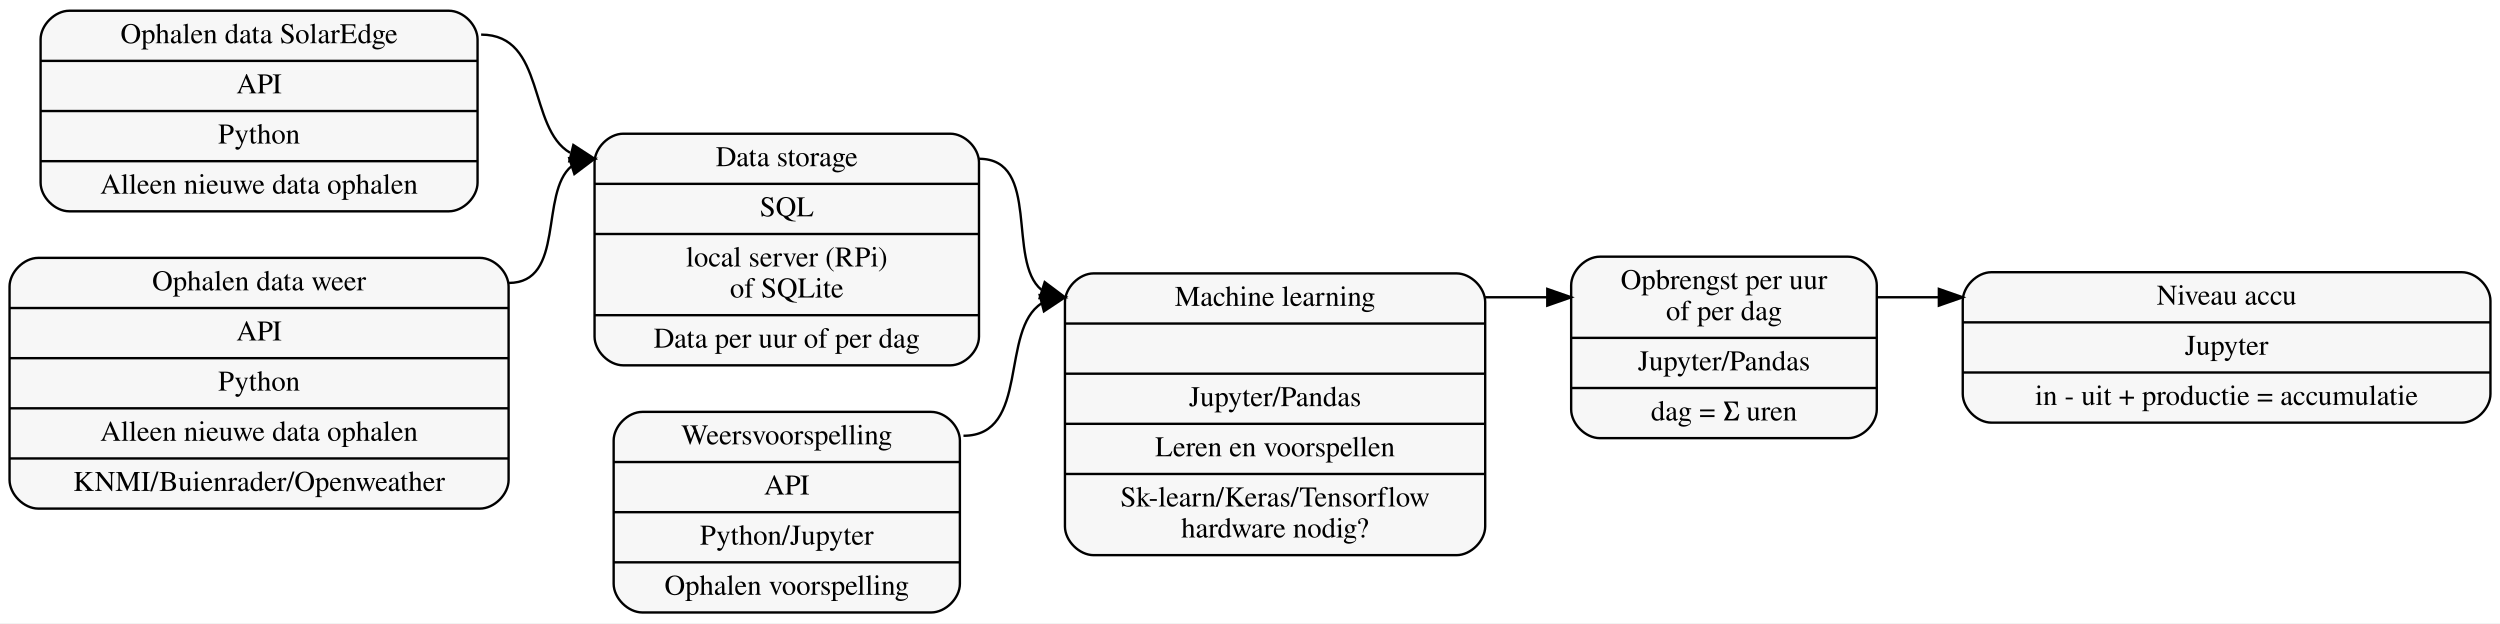
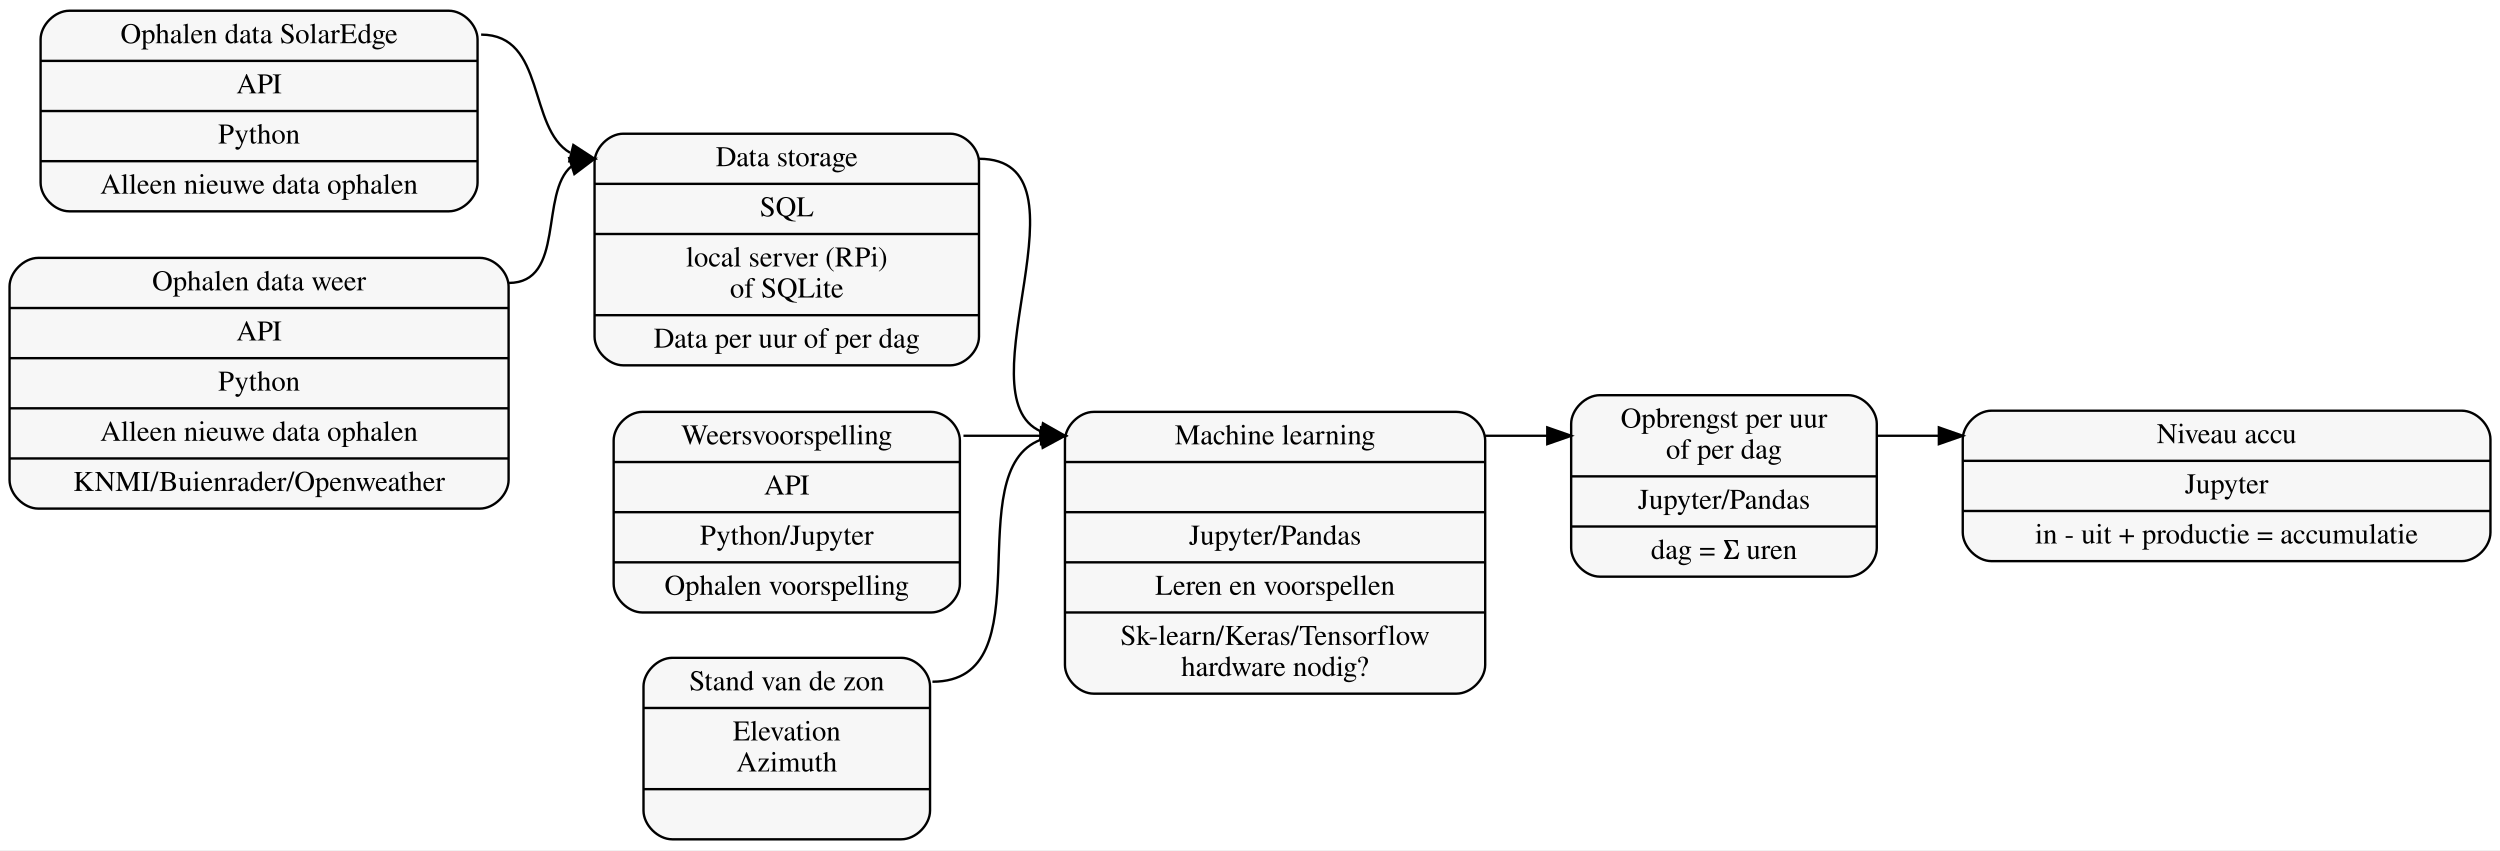
- <svg xmlns="http://www.w3.org/2000/svg" width="1047pt" height="261pt" viewBox="0.00 0.00 1047.00 261.00">
-   <g id="graph0" class="graph" transform="scale(1 1) rotate(0) translate(4 257)">
-     <polygon fill="white" stroke="transparent" points="-4,4 -4,-257 1043,-257 1043,4 -4,4" />
+ <svg xmlns="http://www.w3.org/2000/svg" width="1047pt" height="356pt" viewBox="0.00 0.00 1047.00 356.00">
+   <g id="graph0" class="graph" transform="scale(1 1) rotate(0) translate(4 352)">
+     <polygon fill="white" stroke="transparent" points="-4,4 -4,-352 1043,-352 1043,4 -4,4" />
    <g id="node1" class="node">
-       <path fill="#f7f7f7" stroke="black" d="M25,-168.5C25,-168.5 184,-168.5 184,-168.5 190,-168.5 196,-174.5 196,-180.5 196,-180.5 196,-240.5 196,-240.5 196,-246.5 190,-252.5 184,-252.5 184,-252.5 25,-252.5 25,-252.5 19,-252.5 13,-246.5 13,-240.5 13,-240.5 13,-180.5 13,-180.5 13,-174.5 19,-168.5 25,-168.5" />
-       <text text-anchor="middle" x="104.5" y="-238.9" font-family="Times,serif" font-size="12.00">Ophalen data SolarEdge</text>
-       <polyline fill="none" stroke="black" points="13,-231.5 196,-231.5 " />
-       <text text-anchor="middle" x="104.5" y="-217.9" font-family="Times,serif" font-size="12.00">API</text>
-       <polyline fill="none" stroke="black" points="13,-210.5 196,-210.5 " />
-       <text text-anchor="middle" x="104.5" y="-196.9" font-family="Times,serif" font-size="12.00">Python</text>
-       <polyline fill="none" stroke="black" points="13,-189.5 196,-189.5 " />
-       <text text-anchor="middle" x="104.5" y="-175.9" font-family="Times,serif" font-size="12.00">Alleen nieuwe data ophalen</text>
+       <path fill="#f7f7f7" stroke="black" d="M25,-263.5C25,-263.5 184,-263.5 184,-263.5 190,-263.5 196,-269.5 196,-275.5 196,-275.5 196,-335.5 196,-335.5 196,-341.5 190,-347.5 184,-347.5 184,-347.5 25,-347.5 25,-347.5 19,-347.5 13,-341.5 13,-335.5 13,-335.5 13,-275.5 13,-275.5 13,-269.5 19,-263.5 25,-263.5" />
+       <text text-anchor="middle" x="104.5" y="-333.9" font-family="Times,serif" font-size="12.00">Ophalen data SolarEdge</text>
+       <polyline fill="none" stroke="black" points="13,-326.5 196,-326.5 " />
+       <text text-anchor="middle" x="104.5" y="-312.9" font-family="Times,serif" font-size="12.00">API</text>
+       <polyline fill="none" stroke="black" points="13,-305.5 196,-305.5 " />
+       <text text-anchor="middle" x="104.5" y="-291.9" font-family="Times,serif" font-size="12.00">Python</text>
+       <polyline fill="none" stroke="black" points="13,-284.5 196,-284.5 " />
+       <text text-anchor="middle" x="104.5" y="-270.9" font-family="Times,serif" font-size="12.00">Alleen nieuwe data ophalen</text>
    </g>
    <g id="node3" class="node">
-       <path fill="#f7f7f7" stroke="black" d="M257,-104C257,-104 394,-104 394,-104 400,-104 406,-110 406,-116 406,-116 406,-189 406,-189 406,-195 400,-201 394,-201 394,-201 257,-201 257,-201 251,-201 245,-195 245,-189 245,-189 245,-116 245,-116 245,-110 251,-104 257,-104" />
-       <text text-anchor="middle" x="325.5" y="-187.4" font-family="Times,serif" font-size="12.00">Data storage</text>
-       <polyline fill="none" stroke="black" points="245,-180 406,-180 " />
-       <text text-anchor="middle" x="325.5" y="-166.4" font-family="Times,serif" font-size="12.00">SQL</text>
-       <polyline fill="none" stroke="black" points="245,-159 406,-159 " />
-       <text text-anchor="middle" x="325.5" y="-145.4" font-family="Times,serif" font-size="12.00">local server (RPi)</text>
-       <text text-anchor="middle" x="325.5" y="-132.4" font-family="Times,serif" font-size="12.00">of SQLite</text>
-       <polyline fill="none" stroke="black" points="245,-125 406,-125 " />
-       <text text-anchor="middle" x="325.5" y="-111.4" font-family="Times,serif" font-size="12.00">Data per uur of per dag</text>
+       <path fill="#f7f7f7" stroke="black" d="M257,-199C257,-199 394,-199 394,-199 400,-199 406,-205 406,-211 406,-211 406,-284 406,-284 406,-290 400,-296 394,-296 394,-296 257,-296 257,-296 251,-296 245,-290 245,-284 245,-284 245,-211 245,-211 245,-205 251,-199 257,-199" />
+       <text text-anchor="middle" x="325.5" y="-282.4" font-family="Times,serif" font-size="12.00">Data storage</text>
+       <polyline fill="none" stroke="black" points="245,-275 406,-275 " />
+       <text text-anchor="middle" x="325.5" y="-261.4" font-family="Times,serif" font-size="12.00">SQL</text>
+       <polyline fill="none" stroke="black" points="245,-254 406,-254 " />
+       <text text-anchor="middle" x="325.5" y="-240.4" font-family="Times,serif" font-size="12.00">local server (RPi)</text>
+       <text text-anchor="middle" x="325.5" y="-227.4" font-family="Times,serif" font-size="12.00">of SQLite</text>
+       <polyline fill="none" stroke="black" points="245,-220 406,-220 " />
+       <text text-anchor="middle" x="325.5" y="-206.4" font-family="Times,serif" font-size="12.00">Data per uur of per dag</text>
    </g>
    <g id="edge2" class="edge">
-       <path fill="none" stroke="black" d="M197.5,-242.5C224.64,-242.5 216.89,-203.4 234.77,-193.01" />
-       <polygon fill="black" stroke="black" points="236.12,-196.28 245,-190.5 234.45,-189.48 236.12,-196.28" />
+       <path fill="none" stroke="black" d="M197.5,-337.5C224.64,-337.5 216.89,-298.4 234.77,-288.01" />
+       <polygon fill="black" stroke="black" points="236.12,-291.28 245,-285.5 234.45,-284.48 236.12,-291.28" />
    </g>
    <g id="node2" class="node">
-       <path fill="#f7f7f7" stroke="black" d="M12,-44C12,-44 197,-44 197,-44 203,-44 209,-50 209,-56 209,-56 209,-137 209,-137 209,-143 203,-149 197,-149 197,-149 12,-149 12,-149 6,-149 0,-143 0,-137 0,-137 0,-56 0,-56 0,-50 6,-44 12,-44" />
-       <text text-anchor="middle" x="104.5" y="-135.4" font-family="Times,serif" font-size="12.00">Ophalen data weer</text>
-       <polyline fill="none" stroke="black" points="0,-128 209,-128 " />
-       <text text-anchor="middle" x="104.5" y="-114.4" font-family="Times,serif" font-size="12.00">API</text>
-       <polyline fill="none" stroke="black" points="0,-107 209,-107 " />
-       <text text-anchor="middle" x="104.5" y="-93.4" font-family="Times,serif" font-size="12.00">Python</text>
-       <polyline fill="none" stroke="black" points="0,-86 209,-86 " />
-       <text text-anchor="middle" x="104.5" y="-72.4" font-family="Times,serif" font-size="12.00">Alleen nieuwe data ophalen</text>
-       <polyline fill="none" stroke="black" points="0,-65 209,-65 " />
-       <text text-anchor="middle" x="104.5" y="-51.4" font-family="Times,serif" font-size="12.00">KNMI/Buienrader/Openweather</text>
+       <path fill="#f7f7f7" stroke="black" d="M12,-139C12,-139 197,-139 197,-139 203,-139 209,-145 209,-151 209,-151 209,-232 209,-232 209,-238 203,-244 197,-244 197,-244 12,-244 12,-244 6,-244 0,-238 0,-232 0,-232 0,-151 0,-151 0,-145 6,-139 12,-139" />
+       <text text-anchor="middle" x="104.5" y="-230.4" font-family="Times,serif" font-size="12.00">Ophalen data weer</text>
+       <polyline fill="none" stroke="black" points="0,-223 209,-223 " />
+       <text text-anchor="middle" x="104.5" y="-209.4" font-family="Times,serif" font-size="12.00">API</text>
+       <polyline fill="none" stroke="black" points="0,-202 209,-202 " />
+       <text text-anchor="middle" x="104.5" y="-188.4" font-family="Times,serif" font-size="12.00">Python</text>
+       <polyline fill="none" stroke="black" points="0,-181 209,-181 " />
+       <text text-anchor="middle" x="104.5" y="-167.4" font-family="Times,serif" font-size="12.00">Alleen nieuwe data ophalen</text>
+       <polyline fill="none" stroke="black" points="0,-160 209,-160 " />
+       <text text-anchor="middle" x="104.5" y="-146.4" font-family="Times,serif" font-size="12.00">KNMI/Buienrader/Openweather</text>
    </g>
    <g id="edge3" class="edge">
-       <path fill="none" stroke="black" d="M209,-138.5C232.94,-138.5 221.83,-176.21 235.36,-187.4" />
-       <polygon fill="black" stroke="black" points="234.41,-190.77 245,-190.5 236.55,-184.11 234.41,-190.77" />
+       <path fill="none" stroke="black" d="M209,-233.5C232.94,-233.5 221.83,-271.21 235.36,-282.4" />
+       <polygon fill="black" stroke="black" points="234.41,-285.77 245,-285.5 236.55,-279.11 234.41,-285.77" />
    </g>
    <g id="node5" class="node">
-       <path fill="#f7f7f7" stroke="black" d="M454,-24.5C454,-24.5 606,-24.5 606,-24.5 612,-24.5 618,-30.5 618,-36.5 618,-36.5 618,-130.5 618,-130.5 618,-136.5 612,-142.5 606,-142.5 606,-142.5 454,-142.5 454,-142.5 448,-142.5 442,-136.5 442,-130.5 442,-130.5 442,-36.5 442,-36.5 442,-30.5 448,-24.5 454,-24.5" />
-       <text text-anchor="middle" x="530" y="-128.9" font-family="Times,serif" font-size="12.00">Machine learning</text>
-       <polyline fill="none" stroke="black" points="442,-121.5 618,-121.5 " />
-       <text text-anchor="middle" x="530" y="-107.9" font-family="Times,serif" font-size="12.00"> </text>
-       <polyline fill="none" stroke="black" points="442,-100.5 618,-100.5 " />
-       <text text-anchor="middle" x="530" y="-86.9" font-family="Times,serif" font-size="12.00">Jupyter/Pandas</text>
-       <polyline fill="none" stroke="black" points="442,-79.5 618,-79.5 " />
-       <text text-anchor="middle" x="530" y="-65.9" font-family="Times,serif" font-size="12.00">Leren en voorspellen</text>
-       <polyline fill="none" stroke="black" points="442,-58.5 618,-58.5 " />
-       <text text-anchor="middle" x="530" y="-44.9" font-family="Times,serif" font-size="12.00">Sk-learn/Keras/Tensorflow</text>
-       <text text-anchor="middle" x="530" y="-31.9" font-family="Times,serif" font-size="12.00">hardware nodig?</text>
+       <path fill="#f7f7f7" stroke="black" d="M454,-61.5C454,-61.5 606,-61.5 606,-61.5 612,-61.5 618,-67.5 618,-73.5 618,-73.5 618,-167.5 618,-167.5 618,-173.5 612,-179.5 606,-179.5 606,-179.5 454,-179.5 454,-179.5 448,-179.5 442,-173.5 442,-167.5 442,-167.5 442,-73.5 442,-73.5 442,-67.5 448,-61.5 454,-61.5" />
+       <text text-anchor="middle" x="530" y="-165.9" font-family="Times,serif" font-size="12.00">Machine learning</text>
+       <polyline fill="none" stroke="black" points="442,-158.5 618,-158.5 " />
+       <text text-anchor="middle" x="530" y="-144.9" font-family="Times,serif" font-size="12.00"> </text>
+       <polyline fill="none" stroke="black" points="442,-137.5 618,-137.5 " />
+       <text text-anchor="middle" x="530" y="-123.9" font-family="Times,serif" font-size="12.00">Jupyter/Pandas</text>
+       <polyline fill="none" stroke="black" points="442,-116.5 618,-116.5 " />
+       <text text-anchor="middle" x="530" y="-102.9" font-family="Times,serif" font-size="12.00">Leren en voorspellen</text>
+       <polyline fill="none" stroke="black" points="442,-95.5 618,-95.5 " />
+       <text text-anchor="middle" x="530" y="-81.9" font-family="Times,serif" font-size="12.00">Sk-learn/Keras/Tensorflow</text>
+       <text text-anchor="middle" x="530" y="-68.9" font-family="Times,serif" font-size="12.00">hardware nodig?</text>
    </g>
    <g id="edge4" class="edge">
-       <path fill="none" stroke="black" d="M406,-190.5C432.07,-190.5 417.51,-147.67 432.16,-135.62" />
-       <polygon fill="black" stroke="black" points="433.52,-138.86 442,-132.5 431.41,-132.18 433.52,-138.86" />
+       <path fill="none" stroke="black" d="M406,-285.5C455.97,-285.5 398.01,-186.08 431.96,-171.32" />
+       <polygon fill="black" stroke="black" points="432.79,-174.73 442,-169.5 431.54,-167.84 432.79,-174.73" />
    </g>
    <g id="node4" class="node">
-       <path fill="#f7f7f7" stroke="black" d="M265,-0.5C265,-0.5 386,-0.5 386,-0.5 392,-0.5 398,-6.5 398,-12.5 398,-12.5 398,-72.5 398,-72.5 398,-78.5 392,-84.5 386,-84.5 386,-84.5 265,-84.5 265,-84.5 259,-84.5 253,-78.5 253,-72.5 253,-72.5 253,-12.5 253,-12.5 253,-6.5 259,-0.5 265,-0.5" />
-       <text text-anchor="middle" x="325.5" y="-70.9" font-family="Times,serif" font-size="12.00">Weersvoorspelling</text>
-       <polyline fill="none" stroke="black" points="253,-63.5 398,-63.5 " />
-       <text text-anchor="middle" x="325.5" y="-49.9" font-family="Times,serif" font-size="12.00">API</text>
-       <polyline fill="none" stroke="black" points="253,-42.5 398,-42.5 " />
-       <text text-anchor="middle" x="325.5" y="-28.9" font-family="Times,serif" font-size="12.00">Python/Jupyter</text>
-       <polyline fill="none" stroke="black" points="253,-21.5 398,-21.5 " />
-       <text text-anchor="middle" x="325.5" y="-7.9" font-family="Times,serif" font-size="12.00">Ophalen voorspelling</text>
+       <path fill="#f7f7f7" stroke="black" d="M265,-95.5C265,-95.5 386,-95.5 386,-95.5 392,-95.5 398,-101.5 398,-107.5 398,-107.5 398,-167.5 398,-167.5 398,-173.5 392,-179.5 386,-179.5 386,-179.5 265,-179.5 265,-179.5 259,-179.5 253,-173.5 253,-167.5 253,-167.5 253,-107.5 253,-107.5 253,-101.5 259,-95.5 265,-95.5" />
+       <text text-anchor="middle" x="325.5" y="-165.9" font-family="Times,serif" font-size="12.00">Weersvoorspelling</text>
+       <polyline fill="none" stroke="black" points="253,-158.5 398,-158.5 " />
+       <text text-anchor="middle" x="325.5" y="-144.9" font-family="Times,serif" font-size="12.00">API</text>
+       <polyline fill="none" stroke="black" points="253,-137.5 398,-137.5 " />
+       <text text-anchor="middle" x="325.5" y="-123.9" font-family="Times,serif" font-size="12.00">Python/Jupyter</text>
+       <polyline fill="none" stroke="black" points="253,-116.5 398,-116.5 " />
+       <text text-anchor="middle" x="325.5" y="-102.9" font-family="Times,serif" font-size="12.00">Ophalen voorspelling</text>
    </g>
    <g id="edge1" class="edge">
-       <path fill="none" stroke="black" d="M399.5,-74.5C427.46,-74.5 414.56,-118.91 432.31,-130.01" />
-       <polygon fill="black" stroke="black" points="431.44,-133.4 442,-132.5 433.19,-126.62 431.44,-133.4" />
+       <path fill="none" stroke="black" d="M399.5,-169.5C414.4,-169.5 420.49,-169.5 431.67,-169.5" />
+       <polygon fill="black" stroke="black" points="432,-173 442,-169.5 432,-166 432,-173" />
    </g>
    <g id="node6" class="node">
-       <path fill="#f7f7f7" stroke="black" d="M666,-73.5C666,-73.5 770,-73.5 770,-73.5 776,-73.5 782,-79.5 782,-85.5 782,-85.5 782,-137.5 782,-137.5 782,-143.5 776,-149.5 770,-149.5 770,-149.5 666,-149.5 666,-149.5 660,-149.5 654,-143.5 654,-137.5 654,-137.5 654,-85.5 654,-85.5 654,-79.5 660,-73.5 666,-73.5" />
-       <text text-anchor="middle" x="718" y="-135.9" font-family="Times,serif" font-size="12.00">Opbrengst per uur</text>
-       <text text-anchor="middle" x="718" y="-122.9" font-family="Times,serif" font-size="12.00">of per dag</text>
-       <polyline fill="none" stroke="black" points="654,-115.5 782,-115.5 " />
-       <text text-anchor="middle" x="718" y="-101.9" font-family="Times,serif" font-size="12.00">Jupyter/Pandas</text>
-       <polyline fill="none" stroke="black" points="654,-94.5 782,-94.5 " />
-       <text text-anchor="middle" x="718" y="-80.9" font-family="Times,serif" font-size="12.00">dag = Σ uren</text>
+       <path fill="#f7f7f7" stroke="black" d="M666,-110.5C666,-110.5 770,-110.5 770,-110.5 776,-110.5 782,-116.5 782,-122.5 782,-122.5 782,-174.5 782,-174.5 782,-180.5 776,-186.5 770,-186.5 770,-186.5 666,-186.5 666,-186.5 660,-186.5 654,-180.5 654,-174.5 654,-174.5 654,-122.5 654,-122.5 654,-116.5 660,-110.5 666,-110.5" />
+       <text text-anchor="middle" x="718" y="-172.9" font-family="Times,serif" font-size="12.00">Opbrengst per uur</text>
+       <text text-anchor="middle" x="718" y="-159.9" font-family="Times,serif" font-size="12.00">of per dag</text>
+       <polyline fill="none" stroke="black" points="654,-152.5 782,-152.5 " />
+       <text text-anchor="middle" x="718" y="-138.9" font-family="Times,serif" font-size="12.00">Jupyter/Pandas</text>
+       <polyline fill="none" stroke="black" points="654,-131.5 782,-131.5 " />
+       <text text-anchor="middle" x="718" y="-117.9" font-family="Times,serif" font-size="12.00">dag = Σ uren</text>
    </g>
    <g id="edge5" class="edge">
-       <path fill="none" stroke="black" d="M618,-132.5C630,-132.5 635.25,-132.5 643.88,-132.5" />
-       <polygon fill="black" stroke="black" points="644,-136 654,-132.5 644,-129 644,-136" />
+       <path fill="none" stroke="black" d="M618,-169.5C630,-169.5 635.25,-169.5 643.88,-169.5" />
+       <polygon fill="black" stroke="black" points="644,-173 654,-169.5 644,-166 644,-173" />
    </g>
    <g id="node7" class="node">
-       <path fill="#f7f7f7" stroke="black" d="M830,-80C830,-80 1027,-80 1027,-80 1033,-80 1039,-86 1039,-92 1039,-92 1039,-131 1039,-131 1039,-137 1033,-143 1027,-143 1027,-143 830,-143 830,-143 824,-143 818,-137 818,-131 818,-131 818,-92 818,-92 818,-86 824,-80 830,-80" />
-       <text text-anchor="middle" x="928.5" y="-129.4" font-family="Times,serif" font-size="12.00">Niveau accu</text>
-       <polyline fill="none" stroke="black" points="818,-122 1039,-122 " />
-       <text text-anchor="middle" x="928.5" y="-108.4" font-family="Times,serif" font-size="12.00">Jupyter</text>
-       <polyline fill="none" stroke="black" points="818,-101 1039,-101 " />
-       <text text-anchor="middle" x="928.5" y="-87.4" font-family="Times,serif" font-size="12.00">in - uit + productie = accumulatie</text>
+       <path fill="#f7f7f7" stroke="black" d="M830,-117C830,-117 1027,-117 1027,-117 1033,-117 1039,-123 1039,-129 1039,-129 1039,-168 1039,-168 1039,-174 1033,-180 1027,-180 1027,-180 830,-180 830,-180 824,-180 818,-174 818,-168 818,-168 818,-129 818,-129 818,-123 824,-117 830,-117" />
+       <text text-anchor="middle" x="928.5" y="-166.4" font-family="Times,serif" font-size="12.00">Niveau accu</text>
+       <polyline fill="none" stroke="black" points="818,-159 1039,-159 " />
+       <text text-anchor="middle" x="928.5" y="-145.4" font-family="Times,serif" font-size="12.00">Jupyter</text>
+       <polyline fill="none" stroke="black" points="818,-138 1039,-138 " />
+       <text text-anchor="middle" x="928.5" y="-124.4" font-family="Times,serif" font-size="12.00">in - uit + productie = accumulatie</text>
    </g>
    <g id="edge6" class="edge">
-       <path fill="none" stroke="black" d="M782,-132.5C794,-132.5 799.25,-132.5 807.88,-132.5" />
-       <polygon fill="black" stroke="black" points="808,-136 818,-132.5 808,-129 808,-136" />
+       <path fill="none" stroke="black" d="M782,-169.5C794,-169.5 799.25,-169.5 807.88,-169.5" />
+       <polygon fill="black" stroke="black" points="808,-173 818,-169.5 808,-166 808,-173" />
+     </g>
+     <g id="node8" class="node">
+       <path fill="#f7f7f7" stroke="black" d="M277.5,-0.5C277.5,-0.5 373.5,-0.5 373.5,-0.5 379.5,-0.5 385.5,-6.5 385.5,-12.5 385.5,-12.5 385.5,-64.5 385.5,-64.5 385.5,-70.5 379.5,-76.5 373.5,-76.5 373.5,-76.5 277.5,-76.5 277.5,-76.5 271.5,-76.5 265.5,-70.5 265.5,-64.5 265.5,-64.5 265.5,-12.5 265.5,-12.5 265.5,-6.5 271.5,-0.5 277.5,-0.5" />
+       <text text-anchor="middle" x="325.5" y="-62.9" font-family="Times,serif" font-size="12.00">Stand van de zon</text>
+       <polyline fill="none" stroke="black" points="265.5,-55.5 385.5,-55.5 " />
+       <text text-anchor="middle" x="325.5" y="-41.9" font-family="Times,serif" font-size="12.00">Elevation</text>
+       <text text-anchor="middle" x="325.5" y="-28.9" font-family="Times,serif" font-size="12.00">Azimuth</text>
+       <polyline fill="none" stroke="black" points="265.5,-21.5 385.5,-21.5 " />
+       <text text-anchor="middle" x="325.5" y="-7.9" font-family="Times,serif" font-size="12.00"> </text>
+     </g>
+     <g id="edge7" class="edge">
+       <path fill="none" stroke="black" d="M386.5,-66.5C434.64,-66.5 396.65,-154.78 432,-167.88" />
+       <polygon fill="black" stroke="black" points="431.57,-171.36 442,-169.5 432.69,-164.45 431.57,-171.36" />
    </g>
  </g>
</svg>
